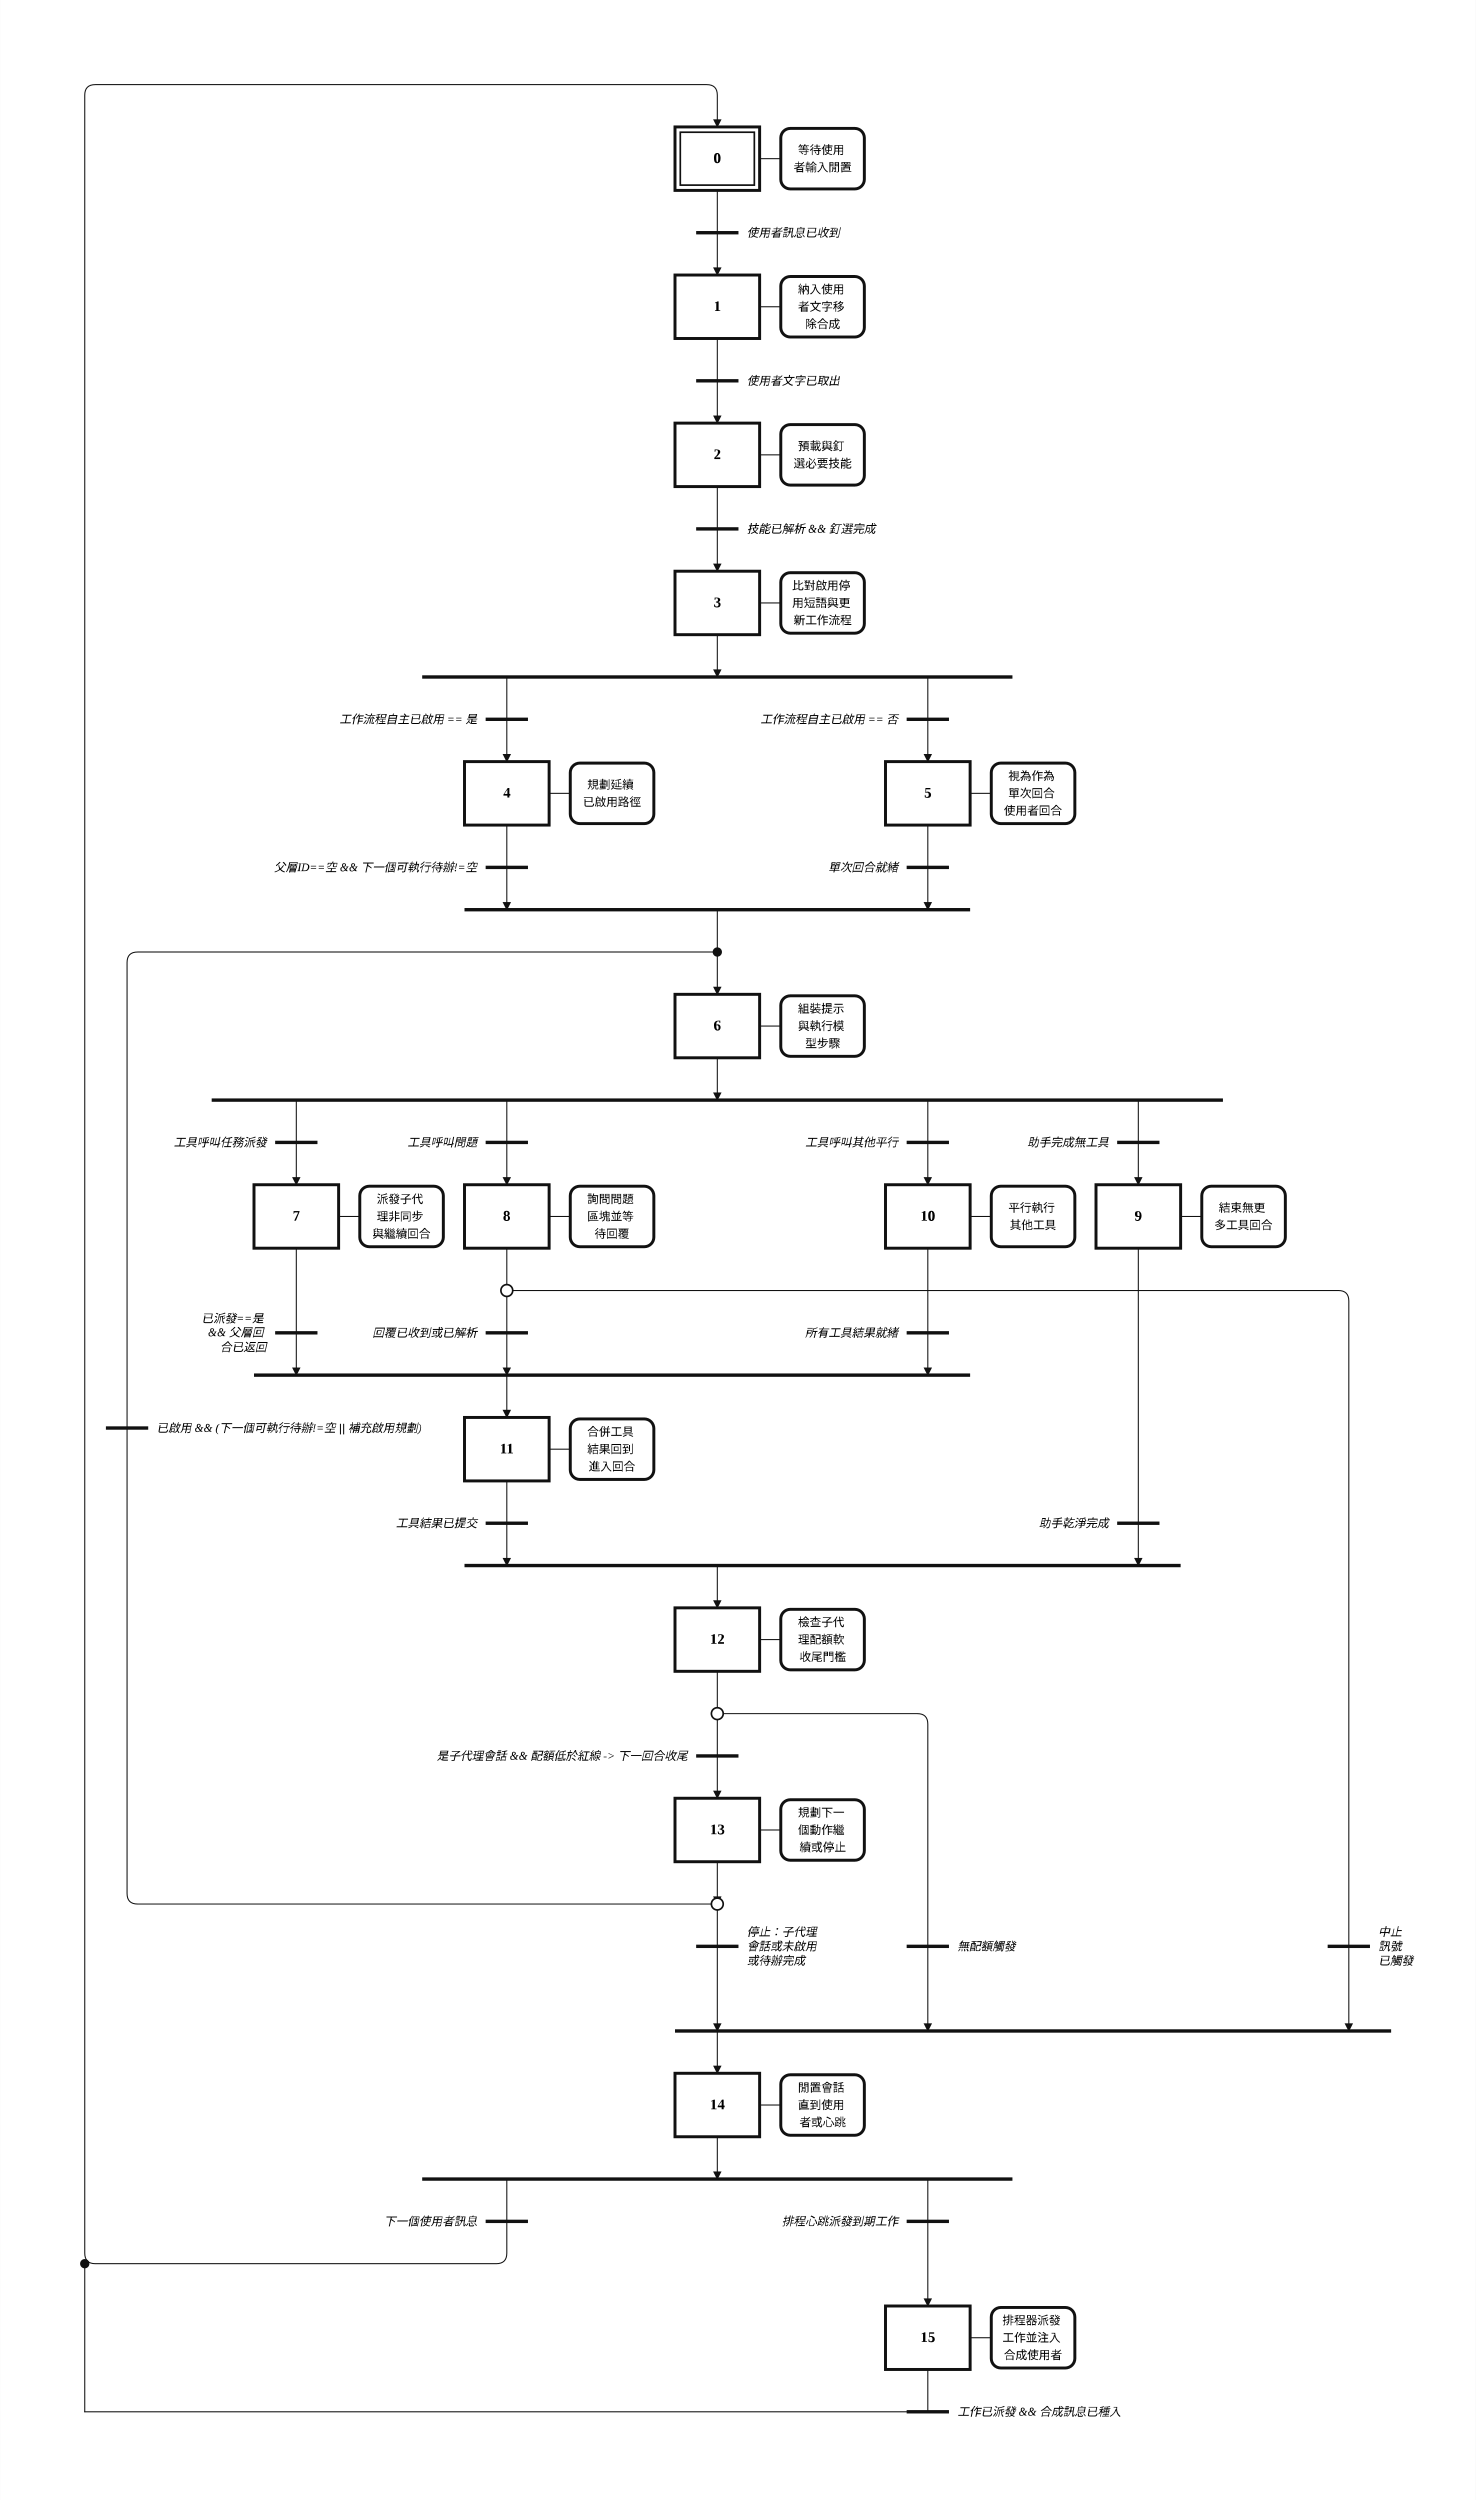
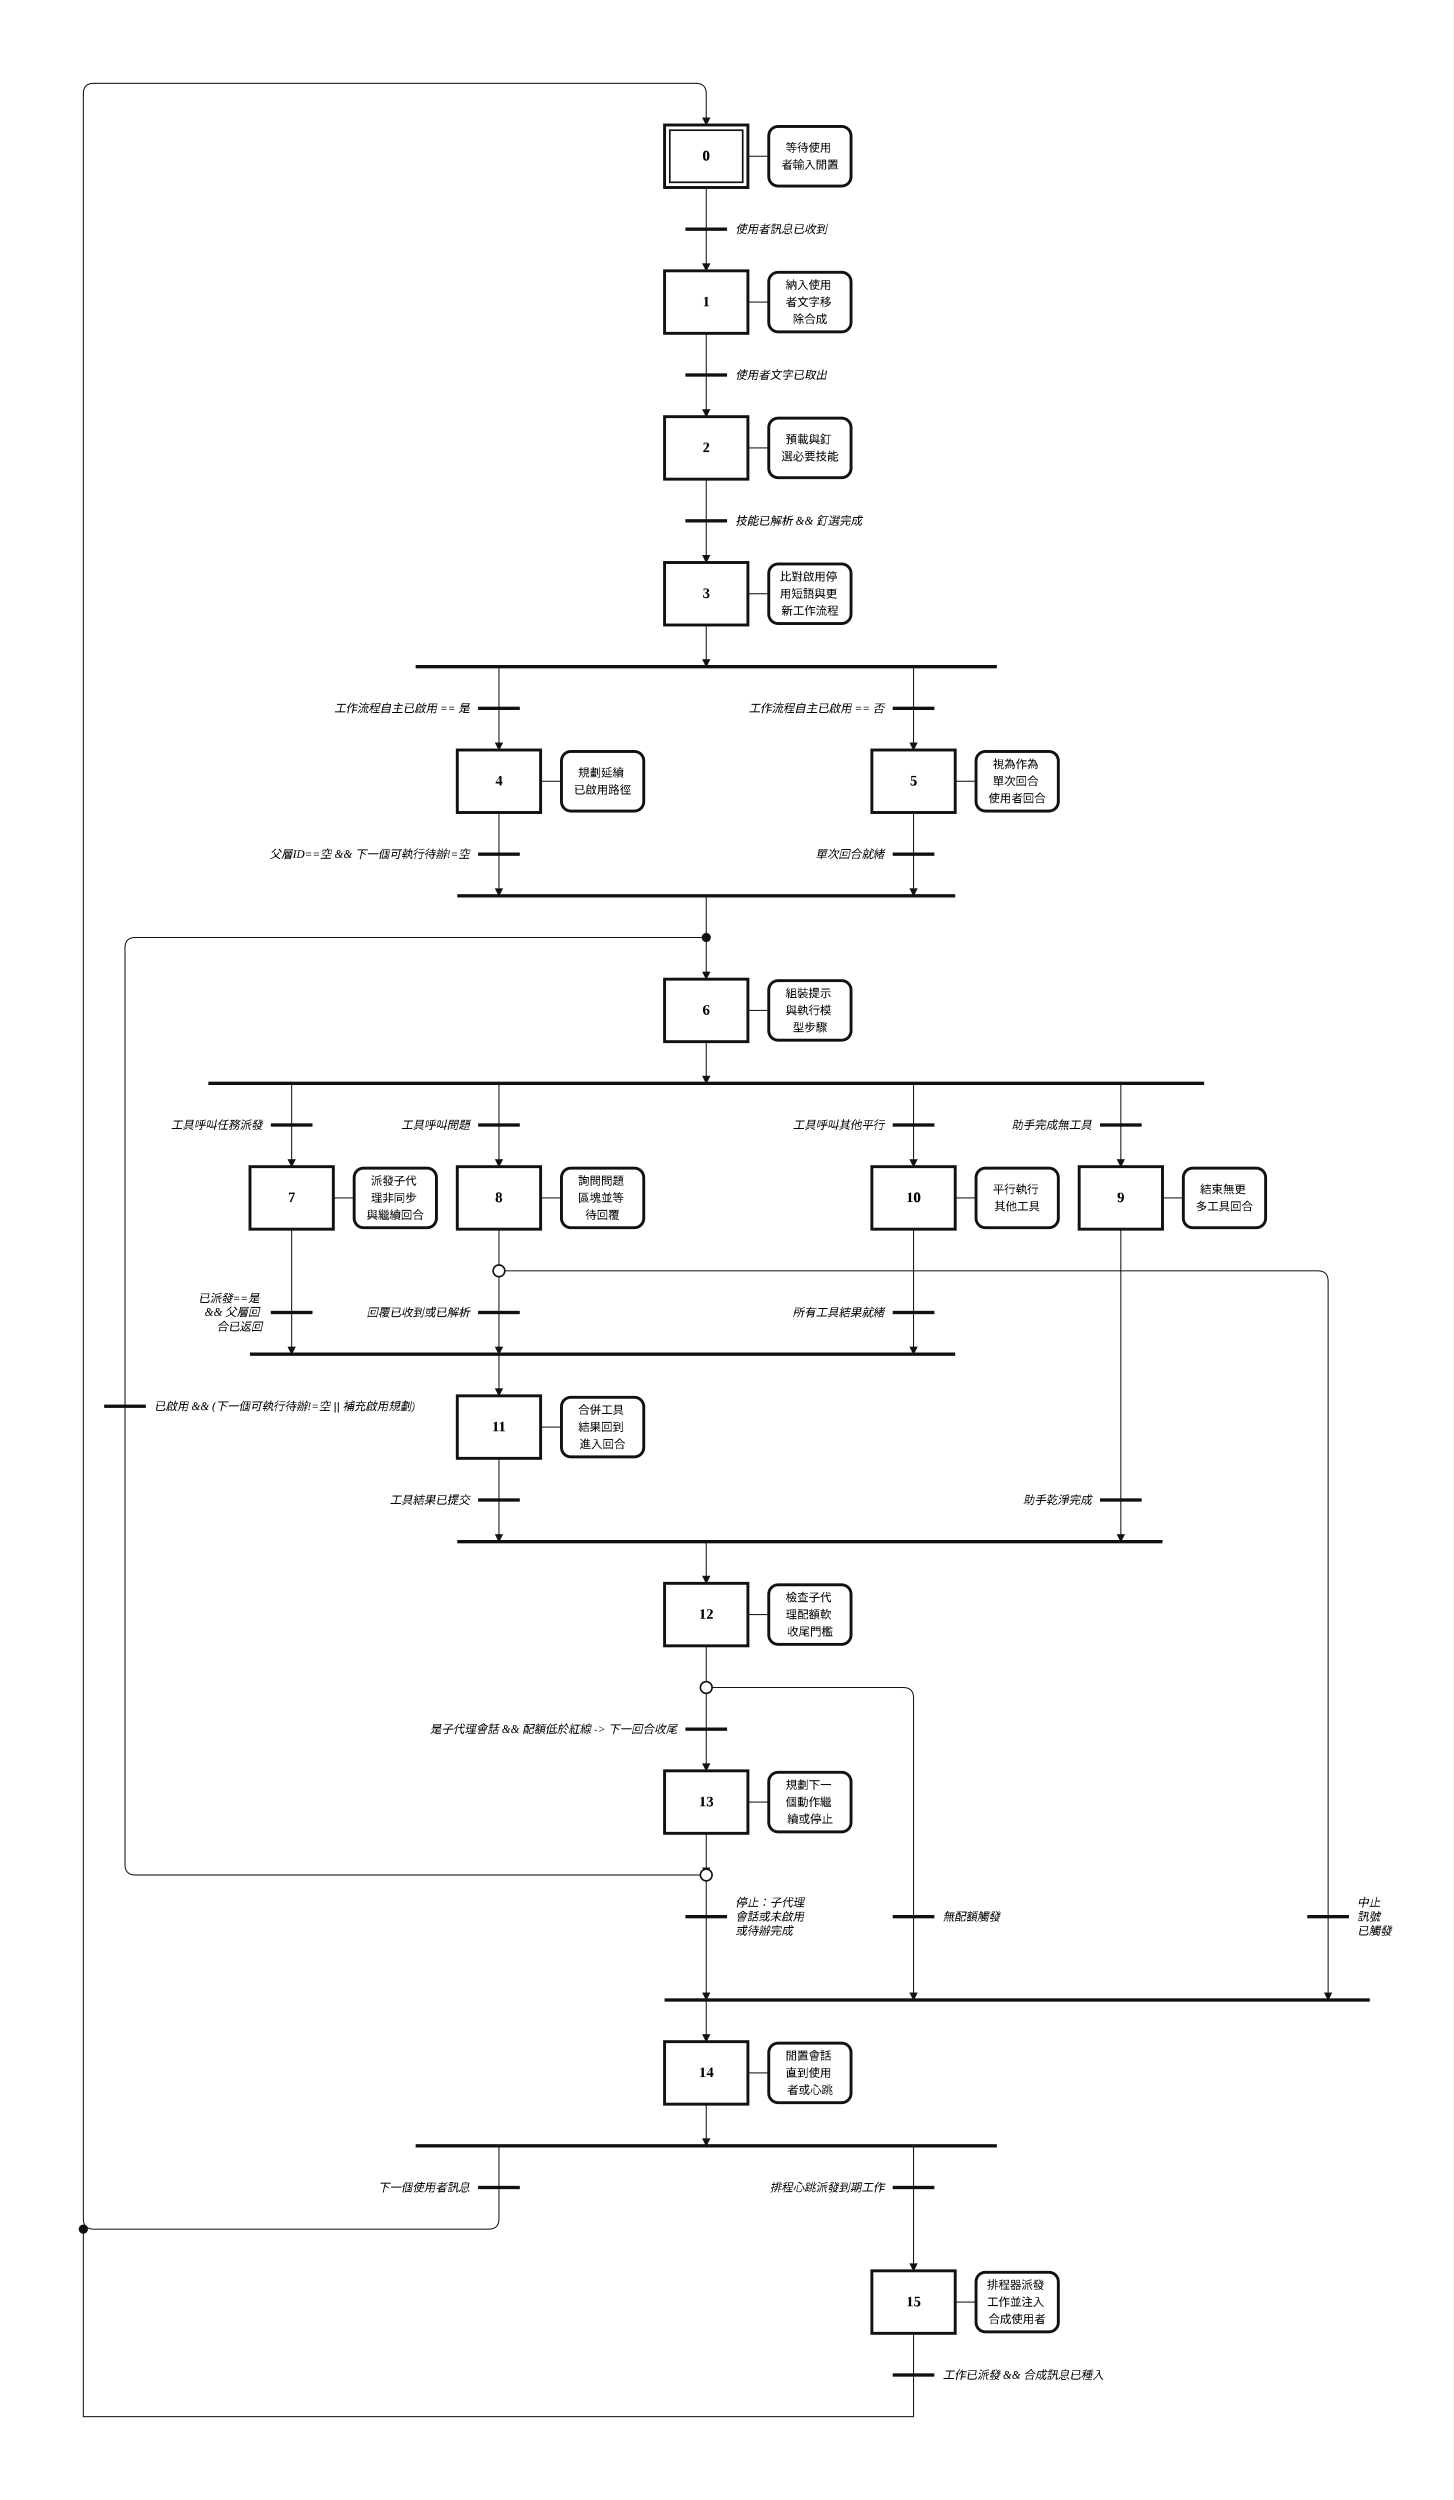
- <svg xmlns="http://www.w3.org/2000/svg" width="1395" height="2363" viewBox="-14.00 -2.00 69.75 118.17" role="img">
+ <svg xmlns="http://www.w3.org/2000/svg" width="1395" height="2400" viewBox="-14.00 -2.00 69.75 120.00" role="img">
  <style>
.step{fill:#fff;stroke:#111;stroke-width:.14}.step-inner{fill:none;stroke:#111;stroke-width:.08}
.action{fill:#fff;stroke:#111;stroke-width:.14}.gate{stroke:#111;stroke-width:.16}
.edge{fill:none;stroke:#111;stroke-width:.05;stroke-linecap:round;stroke-linejoin:round}.edge-arrow{marker-end:url(#arrow)}
.flyover-mask{stroke:#fff;stroke-width:.12;stroke-linecap:round}
.flyover{fill:none;stroke:#111;stroke-width:.05;stroke-linecap:round}
.junction{fill:#111;stroke:#111;stroke-width:0}.branch-junction{fill:#fff;stroke:#111;stroke-width:.08}
.assoc{stroke:#111;stroke-width:.05}.label{font:bold .7px 'Times New Roman', 'BiauKai', 'DFKai-SB', serif;text-anchor:middle;dominant-baseline:middle}
.action-label{font:.55px 'Times New Roman', 'BiauKai', 'DFKai-SB', serif;text-anchor:middle;dominant-baseline:middle}.gate-label{font:italic .55px 'Times New Roman', 'BiauKai', 'DFKai-SB', serif;text-anchor:start;dominant-baseline:middle}.gate-label-left{font:italic .55px 'Times New Roman', 'BiauKai', 'DFKai-SB', serif;text-anchor:end;dominant-baseline:middle}
</style>
  <defs>
    <marker id="arrow" markerWidth="0.4" markerHeight="0.4" refX="0.36" refY="0.2" orient="auto" markerUnits="userSpaceOnUse">
      <path d="M 0 0 L 0.4 0.2 L 0 0.4 z" fill="#111" />
    </marker>
  </defs>
-   <rect x="-14.00" y="-2.00" width="69.75" height="118.17" fill="white" />
+   <rect x="-14.00" y="-2.00" width="69.75" height="120.00" fill="white" />
  <path class="edge edge-arrow" d="M 19.90 88.00 L 19.90 94.00" />
  <path class="edge" d="M 19.90 7.00 L 19.90 9.00" />
  <path class="edge edge-arrow" d="M 19.90 9.00 L 19.90 11.00" />
  <path class="edge" d="M 19.90 14.00 L 19.90 16.00" />
  <path class="edge edge-arrow" d="M 19.90 16.00 L 19.90 18.00" />
  <path class="edge" d="M 19.90 21.00 L 19.90 23.00" />
  <path class="edge edge-arrow" d="M 19.90 23.00 L 19.90 25.00" />
  <path class="edge edge-arrow" d="M 19.90 28.00 L 19.90 30.00" />
  <path class="edge edge-arrow" d="M 9.95 30.00 L 9.95 34.00" />
  <path class="edge edge-arrow" d="M 29.85 30.00 L 29.85 34.00" />
  <path class="edge edge-arrow" d="M 9.95 37.00 L 9.95 41.00" />
  <path class="edge edge-arrow" d="M 19.90 41.00 L 19.90 45.00" />
  <path class="edge edge-arrow" d="M 29.85 37.00 L 29.85 41.00" />
  <path class="edge edge-arrow" d="M 19.90 48.00 L 19.90 50.00" />
  <path class="edge edge-arrow" d="M 0.00 50.00 L 0.00 54.00" />
  <path class="edge edge-arrow" d="M 9.95 50.00 L 9.95 54.00" />
  <path class="edge edge-arrow" d="M 39.80 50.00 L 39.80 54.00" />
  <path class="edge edge-arrow" d="M 29.85 50.00 L 29.85 54.00" />
  <path class="edge edge-arrow" d="M 0.00 57.00 L 0.00 63.00" />
  <path class="edge edge-arrow" d="M 9.95 63.00 L 9.95 65.00" />
  <path class="edge" d="M 9.95 57.00 L 9.95 59.00" />
  <path class="edge edge-arrow" d="M 9.95 59.00 L 9.95 63.00" />
  <path class="edge edge-arrow" d="M 9.95 59.00 L 49.25 59.00 Q 49.75 59.00 49.75 59.50 L 49.75 94.00" />
  <path class="edge edge-arrow" d="M 19.90 94.00 L 19.90 96.00" />
  <path class="edge edge-arrow" d="M 39.80 57.00 L 39.80 72.00" />
  <path class="edge edge-arrow" d="M 19.90 72.00 L 19.90 74.00" />
  <path class="edge edge-arrow" d="M 29.85 57.00 L 29.85 63.00" />
  <path class="edge edge-arrow" d="M 9.95 68.00 L 9.95 72.00" />
  <path class="edge" d="M 19.90 77.00 L 19.90 79.00" />
  <path class="edge" d="M 19.90 79.00 L 19.90 81.00" />
  <path class="edge edge-arrow" d="M 19.90 81.00 L 19.90 83.00" />
  <path class="edge edge-arrow" d="M 19.90 79.00 L 29.35 79.00 Q 29.85 79.00 29.85 79.50 L 29.85 94.00" />
  <path class="edge edge-arrow" d="M 19.90 86.00 L 19.90 88.00" />
  <path class="edge" d="M 19.90 88.00 L -7.50 88.00 Q -8.00 88.00 -8.00 87.50 L -8.00 43.50 Q -8.00 43.00 -7.50 43.00 L 19.90 43.00" />
  <path class="edge edge-arrow" d="M 19.90 99.00 L 19.90 101.00" />
  <path class="edge edge-arrow" d="M 9.95 101.00 L 9.95 104.50 Q 9.95 105.00 9.45 105.00 L -9.50 105.00 Q -10.00 105.00 -10.00 104.50 L -10.00 2.50 Q -10.00 2.00 -9.50 2.00 L 19.40 2.00 Q 19.90 2.00 19.90 2.50 L 19.90 4.00" />
  <path class="edge edge-arrow" d="M 29.85 101.00 L 29.85 107.00" />
  <path class="edge" d="M 29.85 110.00 L 29.85 112.00" />
-   <path class="edge" d="M 29.85 112.00 L -10.00 112.00" />
-   <path class="edge" d="M -10.00 112.00 L -10.00 105.00" />
+   <path class="edge" d="M 29.85 112.00 L 29.85 114.00" />
+   <path class="edge" d="M 29.85 114.00 L -10.00 114.00" />
+   <path class="edge" d="M -10.00 114.00 L -10.00 105.00" />
  <rect class="step" x="17.90" y="4.00" width="4.00" height="3.00" />
  <rect class="step-inner" x="18.15" y="4.25" width="3.50" height="2.50" />
  <text class="label" x="19.90" y="5.50">0</text>
  <rect class="step" x="17.90" y="11.00" width="4.00" height="3.00" />
  <text class="label" x="19.90" y="12.50">1</text>
  <rect class="step" x="17.90" y="18.00" width="4.00" height="3.00" />
  <text class="label" x="19.90" y="19.50">2</text>
  <rect class="step" x="17.90" y="25.00" width="4.00" height="3.00" />
  <text class="label" x="19.90" y="26.50">3</text>
  <rect class="step" x="7.95" y="34.00" width="4.00" height="3.00" />
  <text class="label" x="9.95" y="35.50">4</text>
  <rect class="step" x="27.85" y="34.00" width="4.00" height="3.00" />
  <text class="label" x="29.85" y="35.50">5</text>
  <rect class="step" x="17.90" y="45.00" width="4.00" height="3.00" />
  <text class="label" x="19.90" y="46.50">6</text>
  <rect class="step" x="-2.00" y="54.00" width="4.00" height="3.00" />
  <text class="label" x="0.00" y="55.50">7</text>
  <rect class="step" x="7.95" y="54.00" width="4.00" height="3.00" />
  <text class="label" x="9.95" y="55.50">8</text>
  <rect class="step" x="37.80" y="54.00" width="4.00" height="3.00" />
  <text class="label" x="39.80" y="55.50">9</text>
  <rect class="step" x="27.85" y="54.00" width="4.00" height="3.00" />
  <text class="label" x="29.85" y="55.50">10</text>
  <rect class="step" x="7.95" y="65.00" width="4.00" height="3.00" />
  <text class="label" x="9.95" y="66.50">11</text>
  <rect class="step" x="17.90" y="74.00" width="4.00" height="3.00" />
  <text class="label" x="19.90" y="75.50">12</text>
  <rect class="step" x="17.90" y="83.00" width="4.00" height="3.00" />
  <text class="label" x="19.90" y="84.50">13</text>
  <rect class="step" x="17.90" y="96.00" width="4.00" height="3.00" />
  <text class="label" x="19.90" y="97.50">14</text>
  <rect class="step" x="27.85" y="107.00" width="4.00" height="3.00" />
  <text class="label" x="29.85" y="108.50">15</text>
  <line class="assoc" x1="21.90" y1="5.50" x2="22.90" y2="5.50" />
  <rect class="action" x="22.90" y="4.07" width="3.95" height="2.86" rx="0.45" ry="0.45" />
  <text class="action-label" x="24.88" y="5.09">
    <tspan x="24.88" dy="0">等待使用</tspan>
    <tspan x="24.88" dy="0.82">者輸入閒置</tspan>
  </text>
  <line class="assoc" x1="21.90" y1="12.50" x2="22.90" y2="12.50" />
  <rect class="action" x="22.90" y="11.07" width="3.95" height="2.86" rx="0.45" ry="0.45" />
  <text class="action-label" x="24.88" y="11.68">
    <tspan x="24.88" dy="0">納入使用</tspan>
    <tspan x="24.88" dy="0.82">者文字移</tspan>
    <tspan x="24.88" dy="0.82">除合成</tspan>
  </text>
  <line class="assoc" x1="21.90" y1="19.50" x2="22.90" y2="19.50" />
  <rect class="action" x="22.90" y="18.07" width="3.95" height="2.86" rx="0.45" ry="0.45" />
  <text class="action-label" x="24.88" y="19.09">
    <tspan x="24.88" dy="0">預載與釘</tspan>
    <tspan x="24.88" dy="0.82">選必要技能</tspan>
  </text>
  <line class="assoc" x1="21.90" y1="26.50" x2="22.90" y2="26.50" />
  <rect class="action" x="22.90" y="25.07" width="3.95" height="2.86" rx="0.45" ry="0.45" />
  <text class="action-label" x="24.88" y="25.68">
    <tspan x="24.88" dy="0">比對啟用停</tspan>
    <tspan x="24.88" dy="0.82">用短語與更</tspan>
    <tspan x="24.88" dy="0.82">新工作流程</tspan>
  </text>
  <line class="assoc" x1="11.95" y1="35.50" x2="12.95" y2="35.50" />
  <rect class="action" x="12.95" y="34.07" width="3.95" height="2.86" rx="0.45" ry="0.45" />
  <text class="action-label" x="14.92" y="35.09">
    <tspan x="14.92" dy="0">規劃延續</tspan>
    <tspan x="14.92" dy="0.82">已啟用路徑</tspan>
  </text>
  <line class="assoc" x1="31.85" y1="35.50" x2="32.85" y2="35.50" />
  <rect class="action" x="32.85" y="34.07" width="3.95" height="2.86" rx="0.45" ry="0.45" />
  <text class="action-label" x="34.82" y="34.68">
    <tspan x="34.82" dy="0">視為作為</tspan>
    <tspan x="34.82" dy="0.82">單次回合</tspan>
    <tspan x="34.82" dy="0.82">使用者回合</tspan>
  </text>
  <line class="assoc" x1="21.90" y1="46.50" x2="22.90" y2="46.50" />
  <rect class="action" x="22.90" y="45.07" width="3.95" height="2.86" rx="0.45" ry="0.45" />
  <text class="action-label" x="24.88" y="45.68">
    <tspan x="24.88" dy="0">組裝提示</tspan>
    <tspan x="24.88" dy="0.82">與執行模</tspan>
    <tspan x="24.88" dy="0.82">型步驟</tspan>
  </text>
  <line class="assoc" x1="2.00" y1="55.50" x2="3.00" y2="55.50" />
  <rect class="action" x="3.00" y="54.07" width="3.95" height="2.86" rx="0.45" ry="0.45" />
  <text class="action-label" x="4.97" y="54.68">
    <tspan x="4.97" dy="0">派發子代</tspan>
    <tspan x="4.97" dy="0.82">理非同步</tspan>
    <tspan x="4.97" dy="0.82">與繼續回合</tspan>
  </text>
  <line class="assoc" x1="11.95" y1="55.50" x2="12.95" y2="55.50" />
  <rect class="action" x="12.95" y="54.07" width="3.95" height="2.86" rx="0.45" ry="0.45" />
  <text class="action-label" x="14.92" y="54.68">
    <tspan x="14.92" dy="0">詢問問題</tspan>
    <tspan x="14.92" dy="0.82">區塊並等</tspan>
    <tspan x="14.92" dy="0.82">待回覆</tspan>
  </text>
  <line class="assoc" x1="41.80" y1="55.50" x2="42.80" y2="55.50" />
  <rect class="action" x="42.80" y="54.07" width="3.95" height="2.86" rx="0.45" ry="0.45" />
  <text class="action-label" x="44.77" y="55.09">
    <tspan x="44.77" dy="0">結束無更</tspan>
    <tspan x="44.77" dy="0.82">多工具回合</tspan>
  </text>
  <line class="assoc" x1="31.85" y1="55.50" x2="32.85" y2="55.50" />
  <rect class="action" x="32.85" y="54.07" width="3.95" height="2.86" rx="0.45" ry="0.45" />
  <text class="action-label" x="34.82" y="55.09">
    <tspan x="34.82" dy="0">平行執行</tspan>
    <tspan x="34.82" dy="0.82">其他工具</tspan>
  </text>
  <line class="assoc" x1="11.95" y1="66.50" x2="12.95" y2="66.50" />
  <rect class="action" x="12.95" y="65.07" width="3.95" height="2.86" rx="0.45" ry="0.45" />
  <text class="action-label" x="14.92" y="65.68">
    <tspan x="14.92" dy="0">合併工具</tspan>
    <tspan x="14.92" dy="0.82">結果回到</tspan>
    <tspan x="14.92" dy="0.82">進入回合</tspan>
  </text>
  <line class="assoc" x1="21.90" y1="75.50" x2="22.90" y2="75.50" />
  <rect class="action" x="22.90" y="74.07" width="3.95" height="2.86" rx="0.45" ry="0.45" />
  <text class="action-label" x="24.88" y="74.68">
    <tspan x="24.88" dy="0">檢查子代</tspan>
    <tspan x="24.88" dy="0.82">理配額軟</tspan>
    <tspan x="24.88" dy="0.82">收尾門檻</tspan>
  </text>
  <line class="assoc" x1="21.90" y1="84.50" x2="22.90" y2="84.50" />
  <rect class="action" x="22.90" y="83.07" width="3.95" height="2.86" rx="0.45" ry="0.45" />
  <text class="action-label" x="24.88" y="83.68">
    <tspan x="24.88" dy="0">規劃下一</tspan>
    <tspan x="24.88" dy="0.82">個動作繼</tspan>
    <tspan x="24.88" dy="0.82">續或停止</tspan>
  </text>
  <line class="assoc" x1="21.90" y1="97.50" x2="22.90" y2="97.50" />
  <rect class="action" x="22.90" y="96.07" width="3.95" height="2.86" rx="0.45" ry="0.45" />
  <text class="action-label" x="24.88" y="96.68">
    <tspan x="24.88" dy="0">閒置會話</tspan>
    <tspan x="24.88" dy="0.82">直到使用</tspan>
    <tspan x="24.88" dy="0.82">者或心跳</tspan>
  </text>
  <line class="assoc" x1="31.85" y1="108.50" x2="32.85" y2="108.50" />
  <rect class="action" x="32.85" y="107.07" width="3.95" height="2.86" rx="0.45" ry="0.45" />
  <text class="action-label" x="34.82" y="107.68">
    <tspan x="34.82" dy="0">排程器派發</tspan>
    <tspan x="34.82" dy="0.82">工作並注入</tspan>
    <tspan x="34.82" dy="0.82">合成使用者</tspan>
  </text>
  <line class="gate" x1="18.90" y1="9.00" x2="20.90" y2="9.00" />
  <text class="gate-label" x="21.30" y="9.00">
    <tspan x="21.30" dy="0">使用者訊息已收到</tspan>
  </text>
  <line class="gate" x1="18.90" y1="16.00" x2="20.90" y2="16.00" />
  <text class="gate-label" x="21.30" y="16.00">
    <tspan x="21.30" dy="0">使用者文字已取出</tspan>
  </text>
  <line class="gate" x1="18.90" y1="23.00" x2="20.90" y2="23.00" />
  <text class="gate-label" x="21.30" y="23.00">
    <tspan x="21.30" dy="0">技能已解析 &amp;&amp; 釘選完成</tspan>
  </text>
  <line class="gate" x1="5.95" y1="30.00" x2="33.85" y2="30.00" />
  <line class="gate" x1="7.95" y1="41.00" x2="31.85" y2="41.00" />
  <line class="gate" x1="-4.00" y1="50.00" x2="43.80" y2="50.00" />
  <line class="gate" x1="-2.00" y1="63.00" x2="31.85" y2="63.00" />
  <line class="gate" x1="17.90" y1="94.00" x2="51.75" y2="94.00" />
  <line class="gate" x1="7.95" y1="72.00" x2="41.80" y2="72.00" />
  <line class="gate" x1="18.90" y1="81.00" x2="20.90" y2="81.00" />
  <text class="gate-label-left" x="18.50" y="81.00">
    <tspan x="18.50" dy="0">是子代理會話 &amp;&amp; 配額低於紅線 -&gt; 下一回合收尾</tspan>
  </text>
  <circle class="branch-junction" cx="19.90" cy="88.00" r="0.28" />
  <line class="gate" x1="5.95" y1="101.00" x2="33.85" y2="101.00" />
  <line class="gate" x1="28.85" y1="112.00" x2="30.85" y2="112.00" />
  <text class="gate-label" x="31.25" y="112.00">
    <tspan x="31.25" dy="0">工作已派發 &amp;&amp; 合成訊息已種入</tspan>
  </text>
  <line class="gate" x1="8.95" y1="32.00" x2="10.95" y2="32.00" />
  <text class="gate-label-left" x="8.55" y="32.00">
    <tspan x="8.55" dy="0">工作流程自主已啟用 == 是</tspan>
  </text>
  <line class="gate" x1="28.85" y1="32.00" x2="30.85" y2="32.00" />
  <text class="gate-label-left" x="28.45" y="32.00">
    <tspan x="28.45" dy="0">工作流程自主已啟用 == 否</tspan>
  </text>
  <line class="gate" x1="8.95" y1="39.00" x2="10.95" y2="39.00" />
  <text class="gate-label-left" x="8.55" y="39.00">
    <tspan x="8.55" dy="0">父層ID==空 &amp;&amp; 下一個可執行待辦!=空</tspan>
  </text>
  <line class="gate" x1="28.85" y1="39.00" x2="30.85" y2="39.00" />
  <text class="gate-label-left" x="28.45" y="39.00">
    <tspan x="28.45" dy="0">單次回合就緒</tspan>
  </text>
  <line class="gate" x1="-1.00" y1="52.00" x2="1.00" y2="52.00" />
  <text class="gate-label-left" x="-1.40" y="52.00">
    <tspan x="-1.40" dy="0">工具呼叫任務派發</tspan>
  </text>
  <line class="gate" x1="8.95" y1="52.00" x2="10.95" y2="52.00" />
  <text class="gate-label-left" x="8.55" y="52.00">
    <tspan x="8.55" dy="0">工具呼叫問題</tspan>
  </text>
  <line class="gate" x1="38.80" y1="52.00" x2="40.80" y2="52.00" />
  <text class="gate-label-left" x="38.40" y="52.00">
    <tspan x="38.40" dy="0">助手完成無工具</tspan>
  </text>
  <line class="gate" x1="28.85" y1="52.00" x2="30.85" y2="52.00" />
  <text class="gate-label-left" x="28.45" y="52.00">
    <tspan x="28.45" dy="0">工具呼叫其他平行</tspan>
  </text>
  <line class="gate" x1="-1.00" y1="61.00" x2="1.00" y2="61.00" />
  <text class="gate-label-left" x="-1.40" y="60.32">
    <tspan x="-1.40" dy="0">已派發==是</tspan>
    <tspan x="-1.40" dy="0.68">&amp;&amp; 父層回</tspan>
    <tspan x="-1.40" dy="0.68">合已返回</tspan>
  </text>
  <line class="gate" x1="8.95" y1="61.00" x2="10.95" y2="61.00" />
  <text class="gate-label-left" x="8.55" y="61.00">
    <tspan x="8.55" dy="0">回覆已收到或已解析</tspan>
  </text>
  <line class="gate" x1="48.75" y1="90.00" x2="50.75" y2="90.00" />
  <text class="gate-label" x="51.15" y="89.32">
    <tspan x="51.15" dy="0">中止</tspan>
    <tspan x="51.15" dy="0.68">訊號</tspan>
    <tspan x="51.15" dy="0.68">已觸發</tspan>
  </text>
  <line class="gate" x1="38.80" y1="70.00" x2="40.80" y2="70.00" />
  <text class="gate-label-left" x="38.40" y="70.00">
    <tspan x="38.40" dy="0">助手乾淨完成</tspan>
  </text>
  <line class="gate" x1="28.85" y1="61.00" x2="30.85" y2="61.00" />
  <text class="gate-label-left" x="28.45" y="61.00">
    <tspan x="28.45" dy="0">所有工具結果就緒</tspan>
  </text>
  <line class="gate" x1="8.95" y1="70.00" x2="10.95" y2="70.00" />
  <text class="gate-label-left" x="8.55" y="70.00">
    <tspan x="8.55" dy="0">工具結果已提交</tspan>
  </text>
  <line class="gate" x1="28.85" y1="90.00" x2="30.85" y2="90.00" />
  <text class="gate-label" x="31.25" y="90.00">
    <tspan x="31.25" dy="0">無配額觸發</tspan>
  </text>
  <line class="gate" x1="-9.00" y1="65.50" x2="-7.00" y2="65.50" />
  <text class="gate-label" x="-6.60" y="65.50">
    <tspan x="-6.60" dy="0">已啟用 &amp;&amp; (下一個可執行待辦!=空 || 補充啟用規劃)</tspan>
  </text>
  <line class="gate" x1="18.90" y1="90.00" x2="20.90" y2="90.00" />
  <text class="gate-label" x="21.30" y="89.32">
    <tspan x="21.30" dy="0">停止：子代理</tspan>
    <tspan x="21.30" dy="0.68">會話或未啟用</tspan>
    <tspan x="21.30" dy="0.68">或待辦完成</tspan>
  </text>
  <line class="gate" x1="8.95" y1="103.00" x2="10.95" y2="103.00" />
  <text class="gate-label-left" x="8.55" y="103.00">
    <tspan x="8.55" dy="0">下一個使用者訊息</tspan>
  </text>
  <line class="gate" x1="28.85" y1="103.00" x2="30.85" y2="103.00" />
  <text class="gate-label-left" x="28.45" y="103.00">
    <tspan x="28.45" dy="0">排程心跳派發到期工作</tspan>
  </text>
  <circle class="junction" cx="19.90" cy="43.00" r="0.22" />
  <circle class="junction" cx="-10.00" cy="105.00" r="0.22" />
  <circle class="branch-junction" cx="9.95" cy="59.00" r="0.28" />
  <circle class="branch-junction" cx="19.90" cy="79.00" r="0.28" />
</svg>
